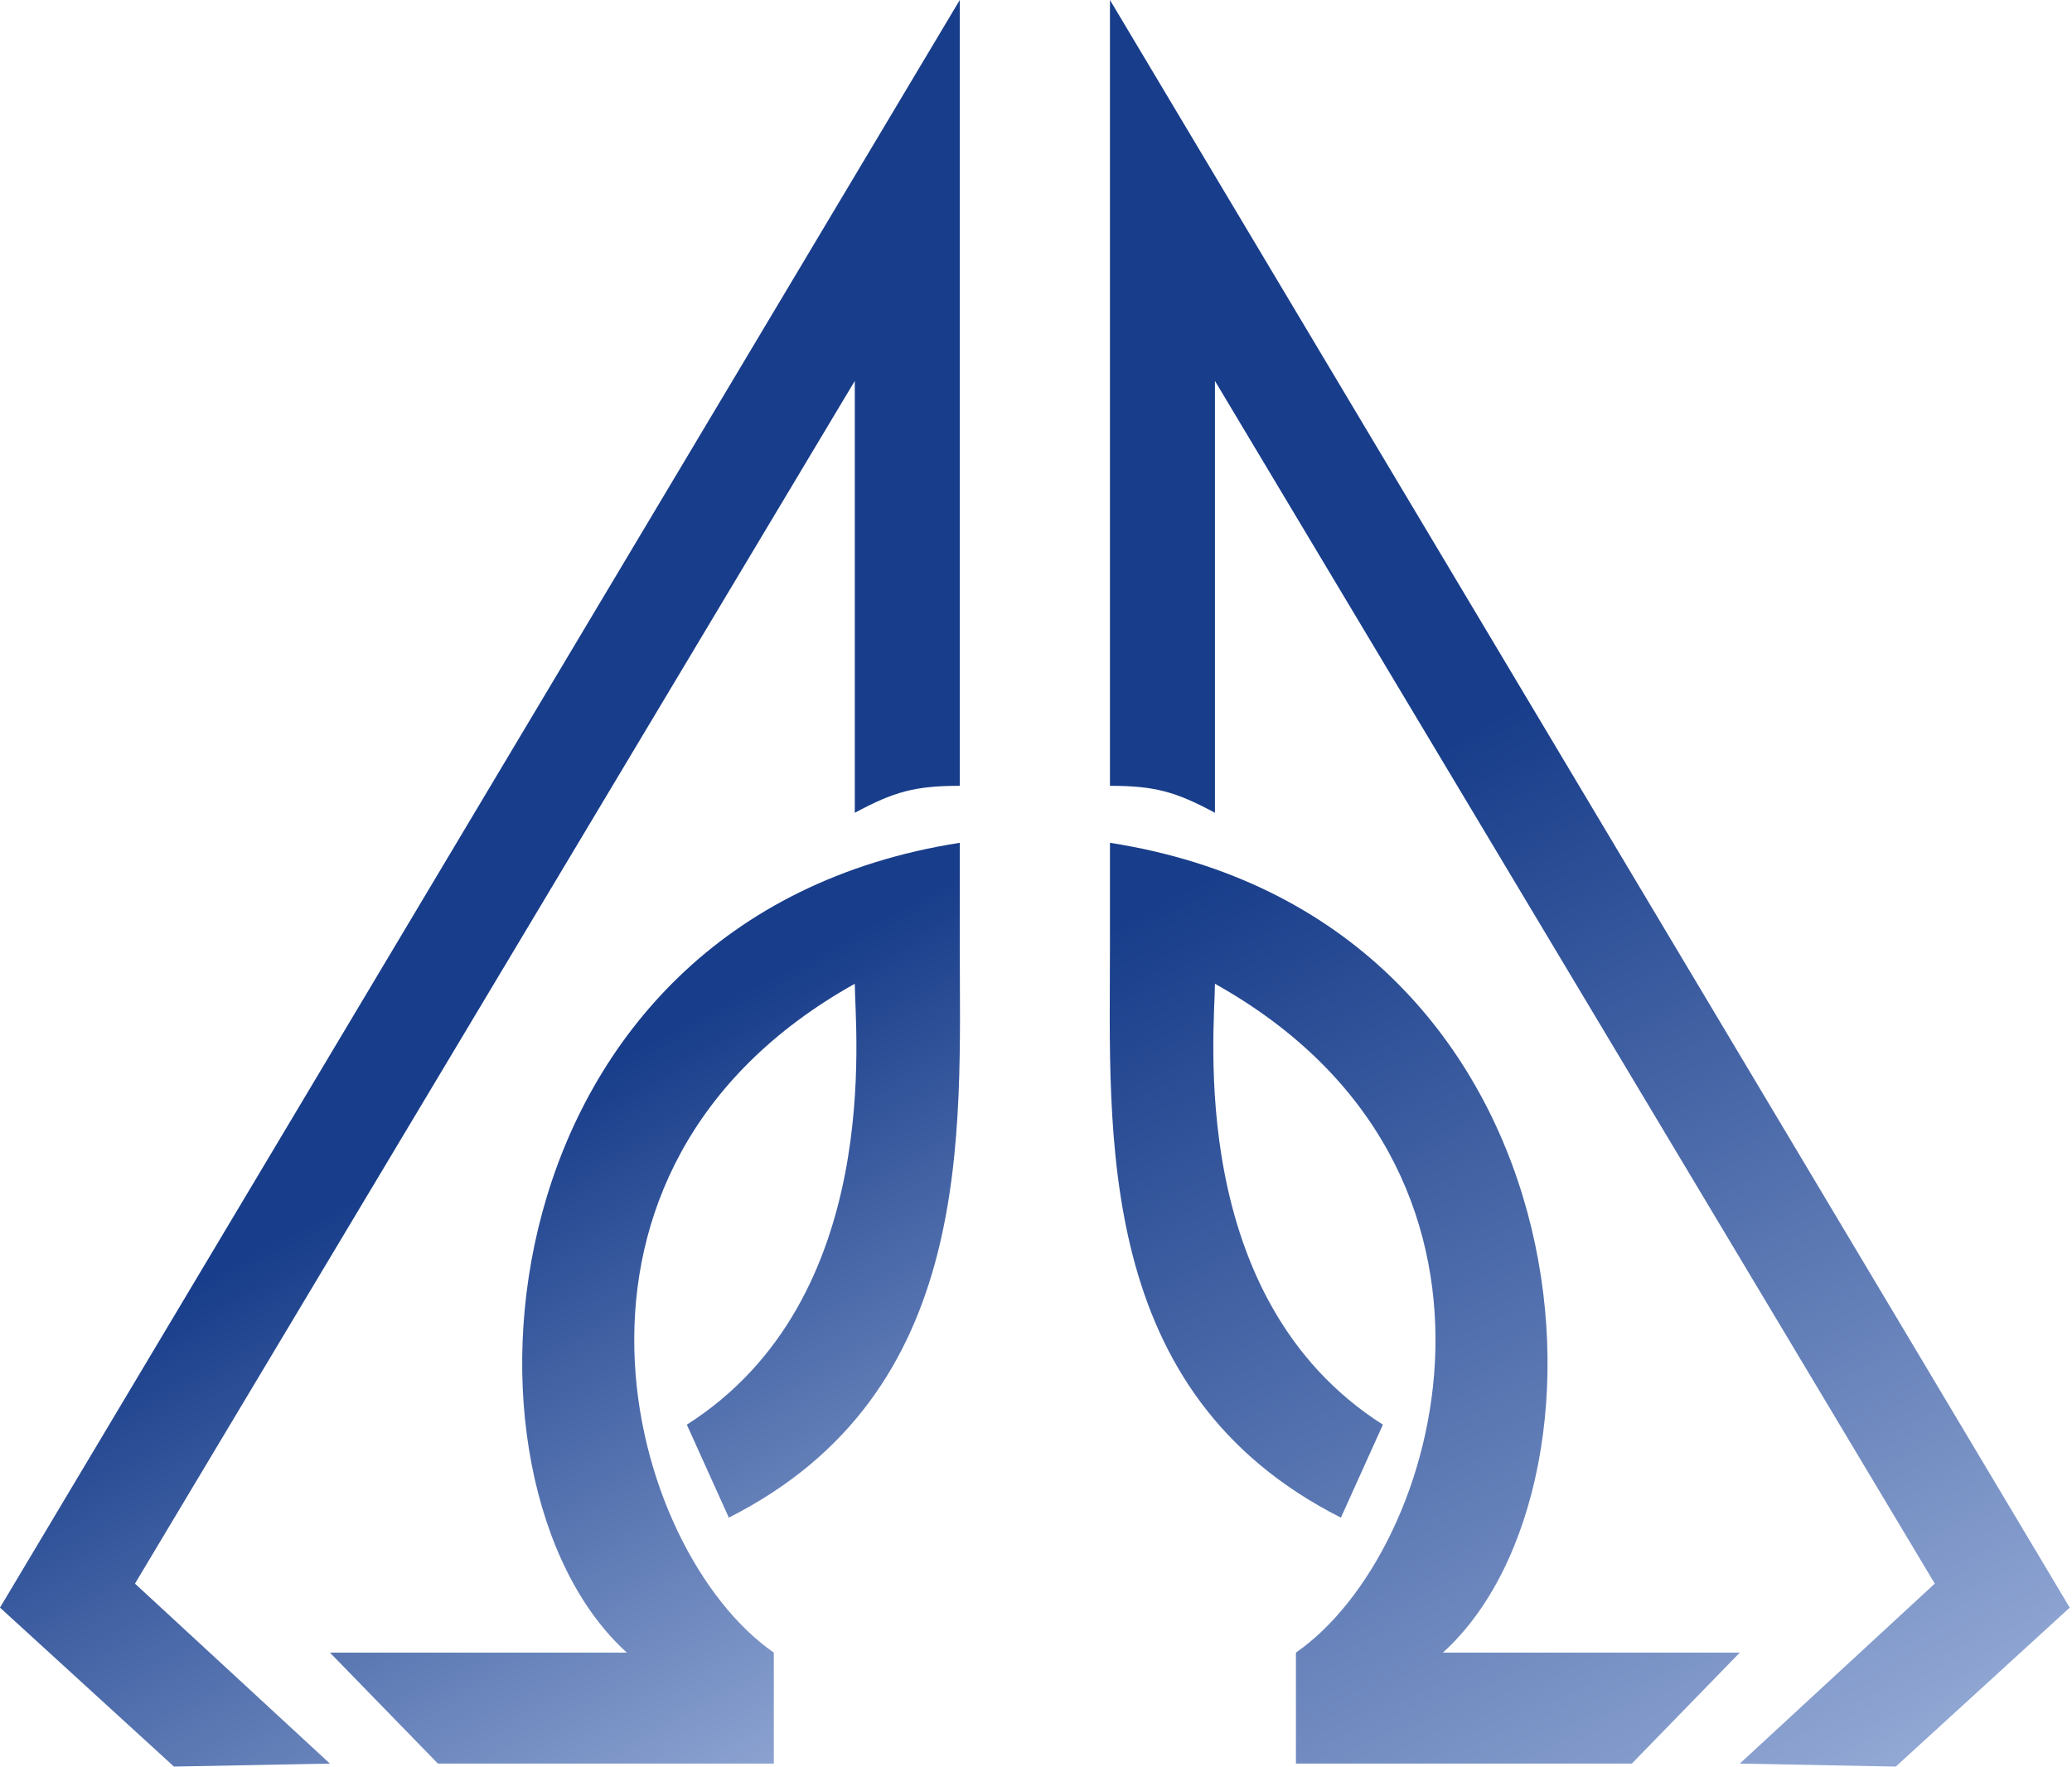
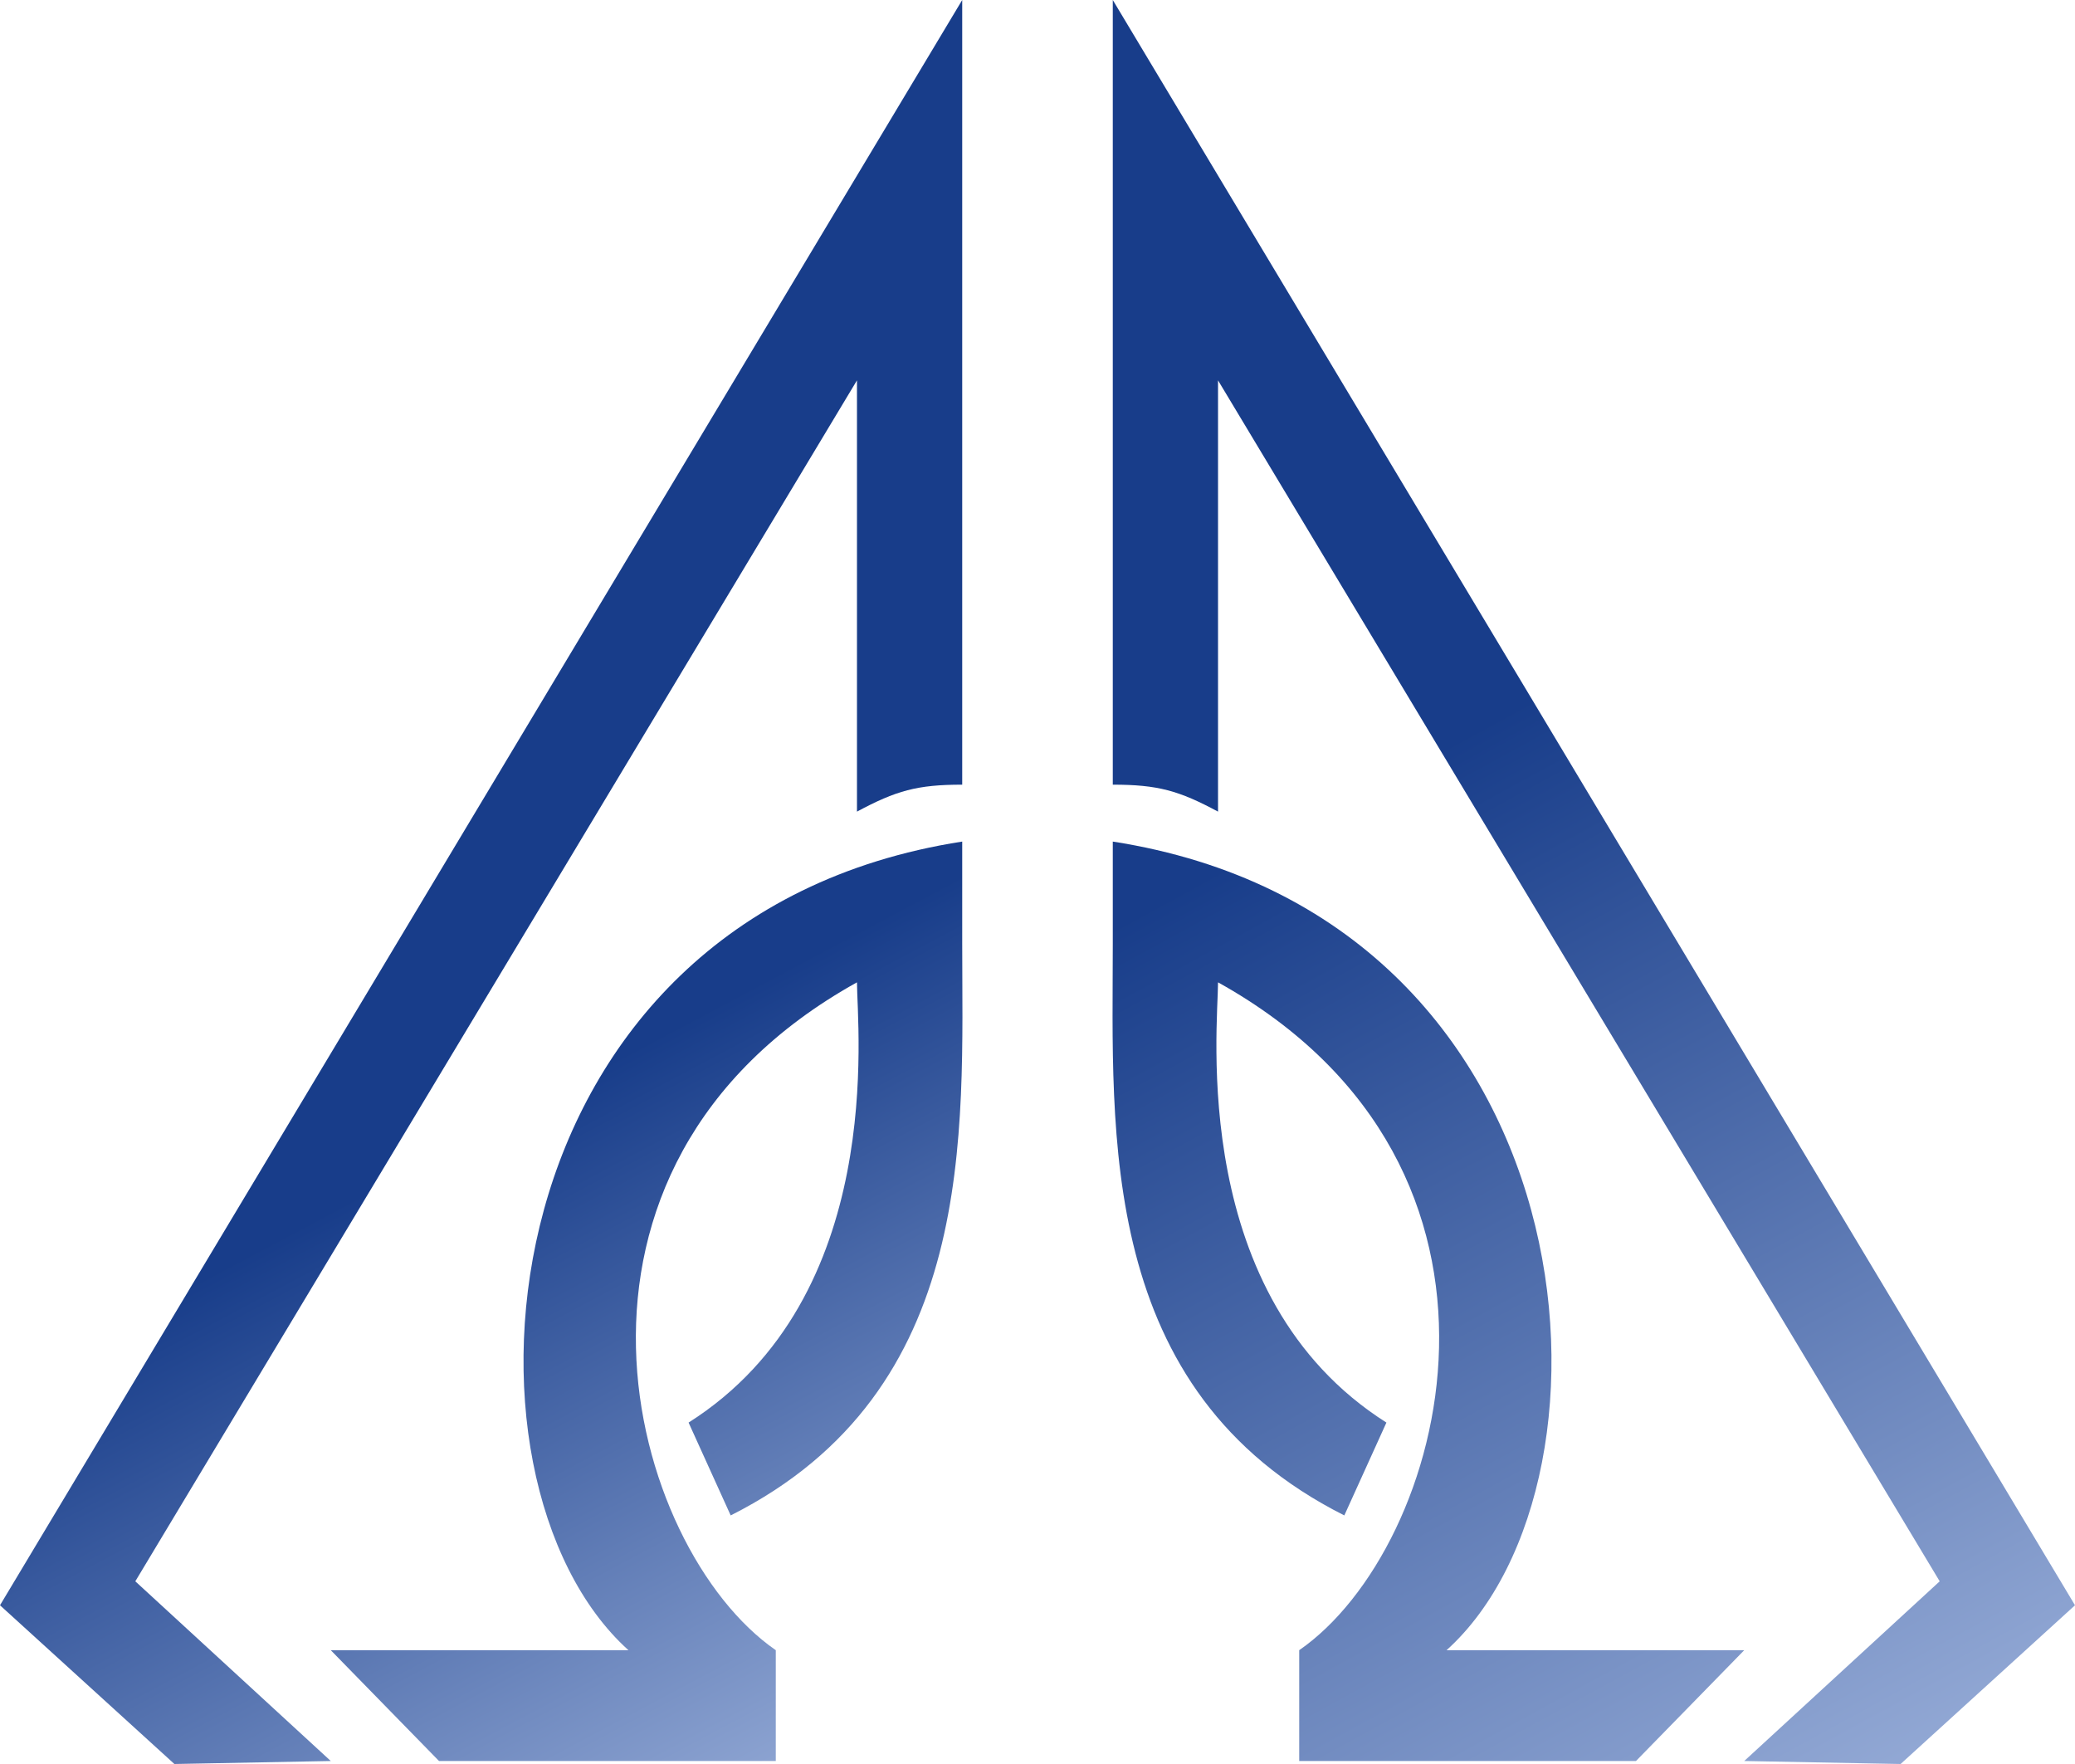
- <svg xmlns="http://www.w3.org/2000/svg" width="597" height="509" viewBox="0 0 597 509" fill="none">
-   <path d="M0 463.199L276.536 0V226.414C263.574 226.414 257.525 228.143 246.29 234.192V109.75L38.888 456.285L95.059 508.136L50.122 509L0 463.199Z" fill="url(#paint0_linear_7_91)" />
-   <path d="M276.536 272.216C276.536 326.659 281.296 401.237 209.995 437.273L197.896 410.484C254.932 374.188 246.29 296.413 246.29 283.45C150.367 337.029 180.613 446.779 222.958 476.161V508.136H126.17L95.059 476.161H180.613C126.17 426.903 138.268 264.438 276.536 242.834V272.216Z" fill="url(#paint1_linear_7_91)" />
-   <path d="M596.348 463.199L319.811 0V226.414C332.774 226.414 338.823 228.143 350.058 234.192V109.75L557.46 456.285L501.288 508.136L546.226 509L596.348 463.199Z" fill="url(#paint2_linear_7_91)" />
-   <path d="M319.811 272.216C319.811 326.659 315.051 401.237 386.353 437.273L398.451 410.484C341.416 374.188 350.058 296.413 350.058 283.45C445.981 337.029 415.735 446.779 373.39 476.161V508.136H470.178L501.288 476.161H415.735C470.178 426.903 458.08 264.438 319.811 242.834V272.216Z" fill="url(#paint3_linear_7_91)" />
+ <svg xmlns="http://www.w3.org/2000/svg" width="600" height="510" viewBox="0 0 600 510" fill="none">
+   <path d="M0 464.109L278.23 0V226.859C265.188 226.859 259.102 228.591 247.799 234.652V109.966L39.126 457.182L95.642 509.134L50.429 510L0 464.109Z" fill="url(#paint0_linear_7_91)" />
+   <path d="M278.23 272.75C278.23 327.301 283.019 402.025 211.281 438.132L199.108 411.29C256.493 374.924 247.799 296.995 247.799 284.007C151.288 337.691 181.719 447.657 224.323 477.097V509.134H126.942L95.642 477.097H181.719C126.942 427.742 139.115 264.958 278.23 243.311V272.75Z" fill="url(#paint1_linear_7_91)" />
+   <path d="M600 464.109L321.77 0V226.859C334.812 226.859 340.898 228.591 352.201 234.652V109.966L560.874 457.182L504.358 509.134L549.571 510L600 464.109Z" fill="url(#paint2_linear_7_91)" />
+   <path d="M321.77 272.75C321.77 327.301 316.981 402.025 388.719 438.132L400.892 411.29C343.507 374.924 352.201 296.995 352.201 284.007C448.712 337.691 418.281 447.657 375.677 477.097V509.134H473.058L504.358 477.097H418.281C473.058 427.742 460.885 264.958 321.77 243.311V272.75Z" fill="url(#paint3_linear_7_91)" />
  <defs>
-     <linearGradient id="paint0_linear_7_91" x1="4.321" y1="1.74044e-06" x2="276.537" y2="509.864" gradientUnits="userSpaceOnUse">
+     <linearGradient id="paint0_linear_7_91" x1="4.347" y1="1.74386e-06" x2="276.468" y2="511.803" gradientUnits="userSpaceOnUse">
      <stop offset="0.607" stop-color="#183D8A" />
      <stop offset="1" stop-color="#9BB0DA" />
    </linearGradient>
-     <linearGradient id="paint1_linear_7_91" x1="4.321" y1="1.74044e-06" x2="276.537" y2="509.864" gradientUnits="userSpaceOnUse">
+     <linearGradient id="paint1_linear_7_91" x1="4.347" y1="1.74386e-06" x2="276.468" y2="511.803" gradientUnits="userSpaceOnUse">
      <stop offset="0.607" stop-color="#183D8A" />
      <stop offset="1" stop-color="#9BB0DA" />
    </linearGradient>
-     <linearGradient id="paint2_linear_7_91" x1="319.745" y1="6.049" x2="596.282" y2="509.864" gradientUnits="userSpaceOnUse">
+     <linearGradient id="paint2_linear_7_91" x1="321.704" y1="6.061" x2="598.166" y2="511.832" gradientUnits="userSpaceOnUse">
      <stop offset="0.399" stop-color="#183D8A" />
      <stop offset="1" stop-color="#9BB0DA" />
    </linearGradient>
-     <linearGradient id="paint3_linear_7_91" x1="319.745" y1="6.049" x2="596.282" y2="509.864" gradientUnits="userSpaceOnUse">
+     <linearGradient id="paint3_linear_7_91" x1="321.704" y1="6.061" x2="598.166" y2="511.832" gradientUnits="userSpaceOnUse">
      <stop offset="0.399" stop-color="#183D8A" />
      <stop offset="1" stop-color="#9BB0DA" />
    </linearGradient>
  </defs>
</svg>
